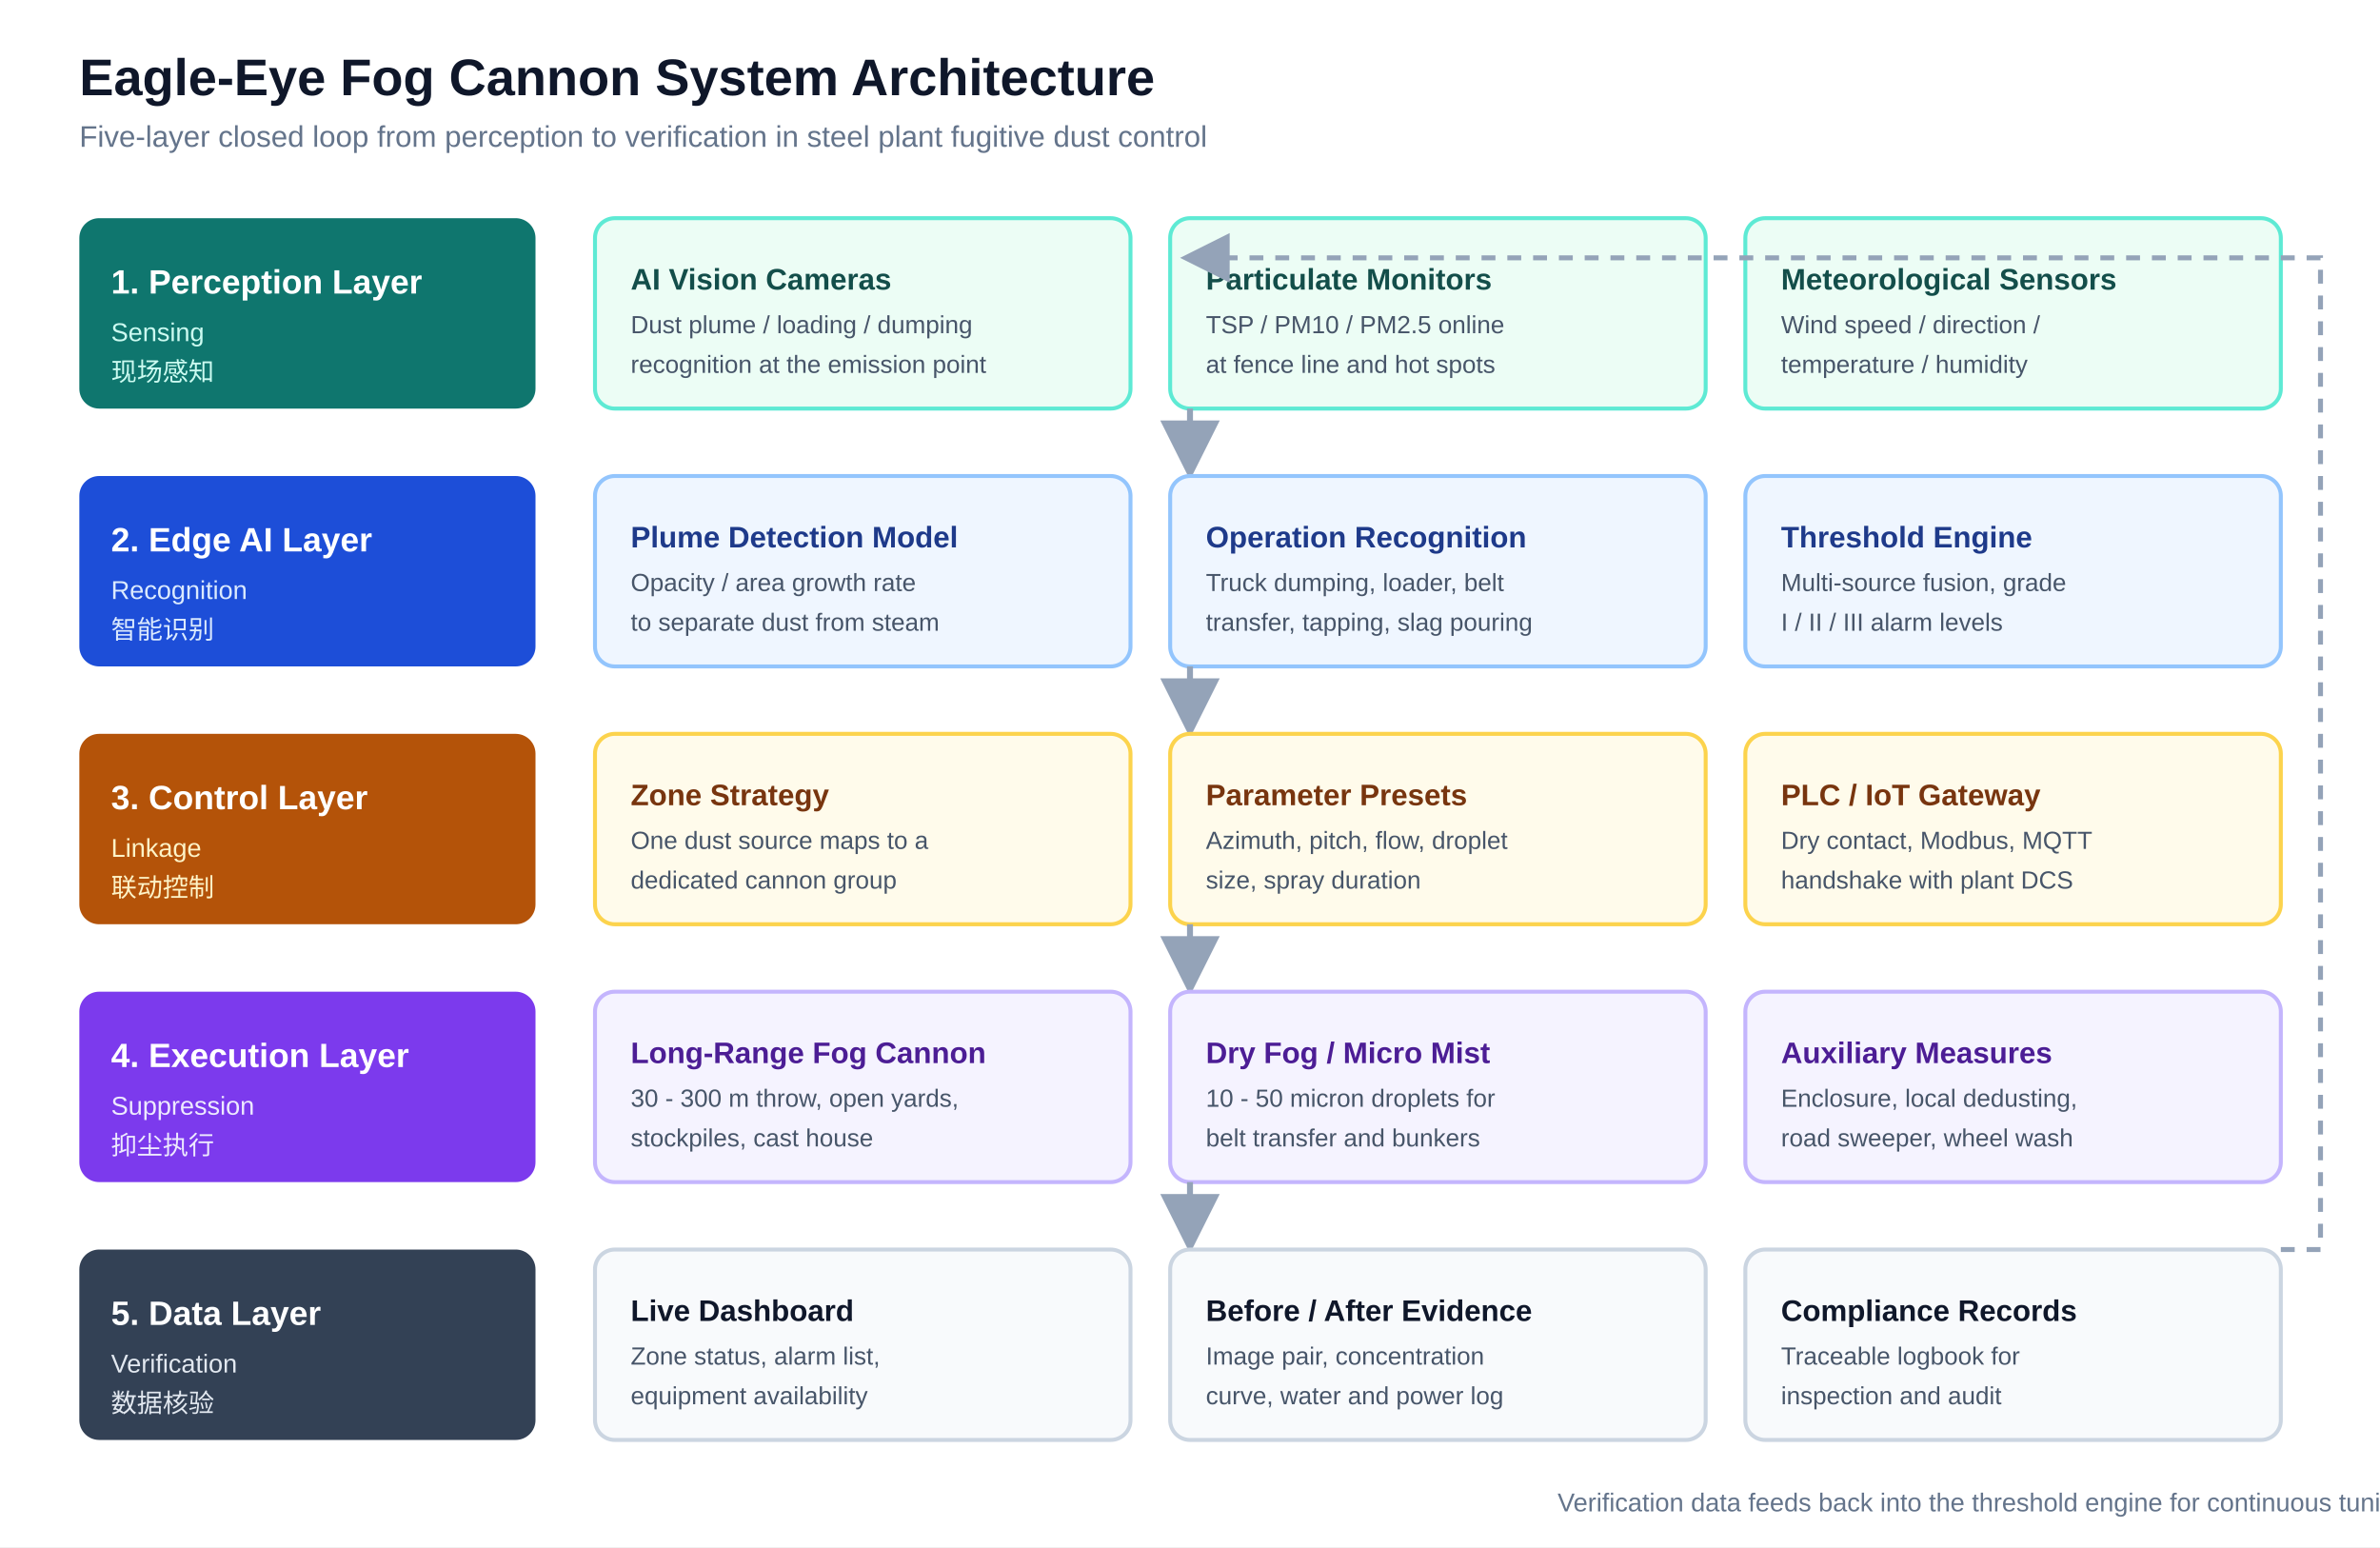
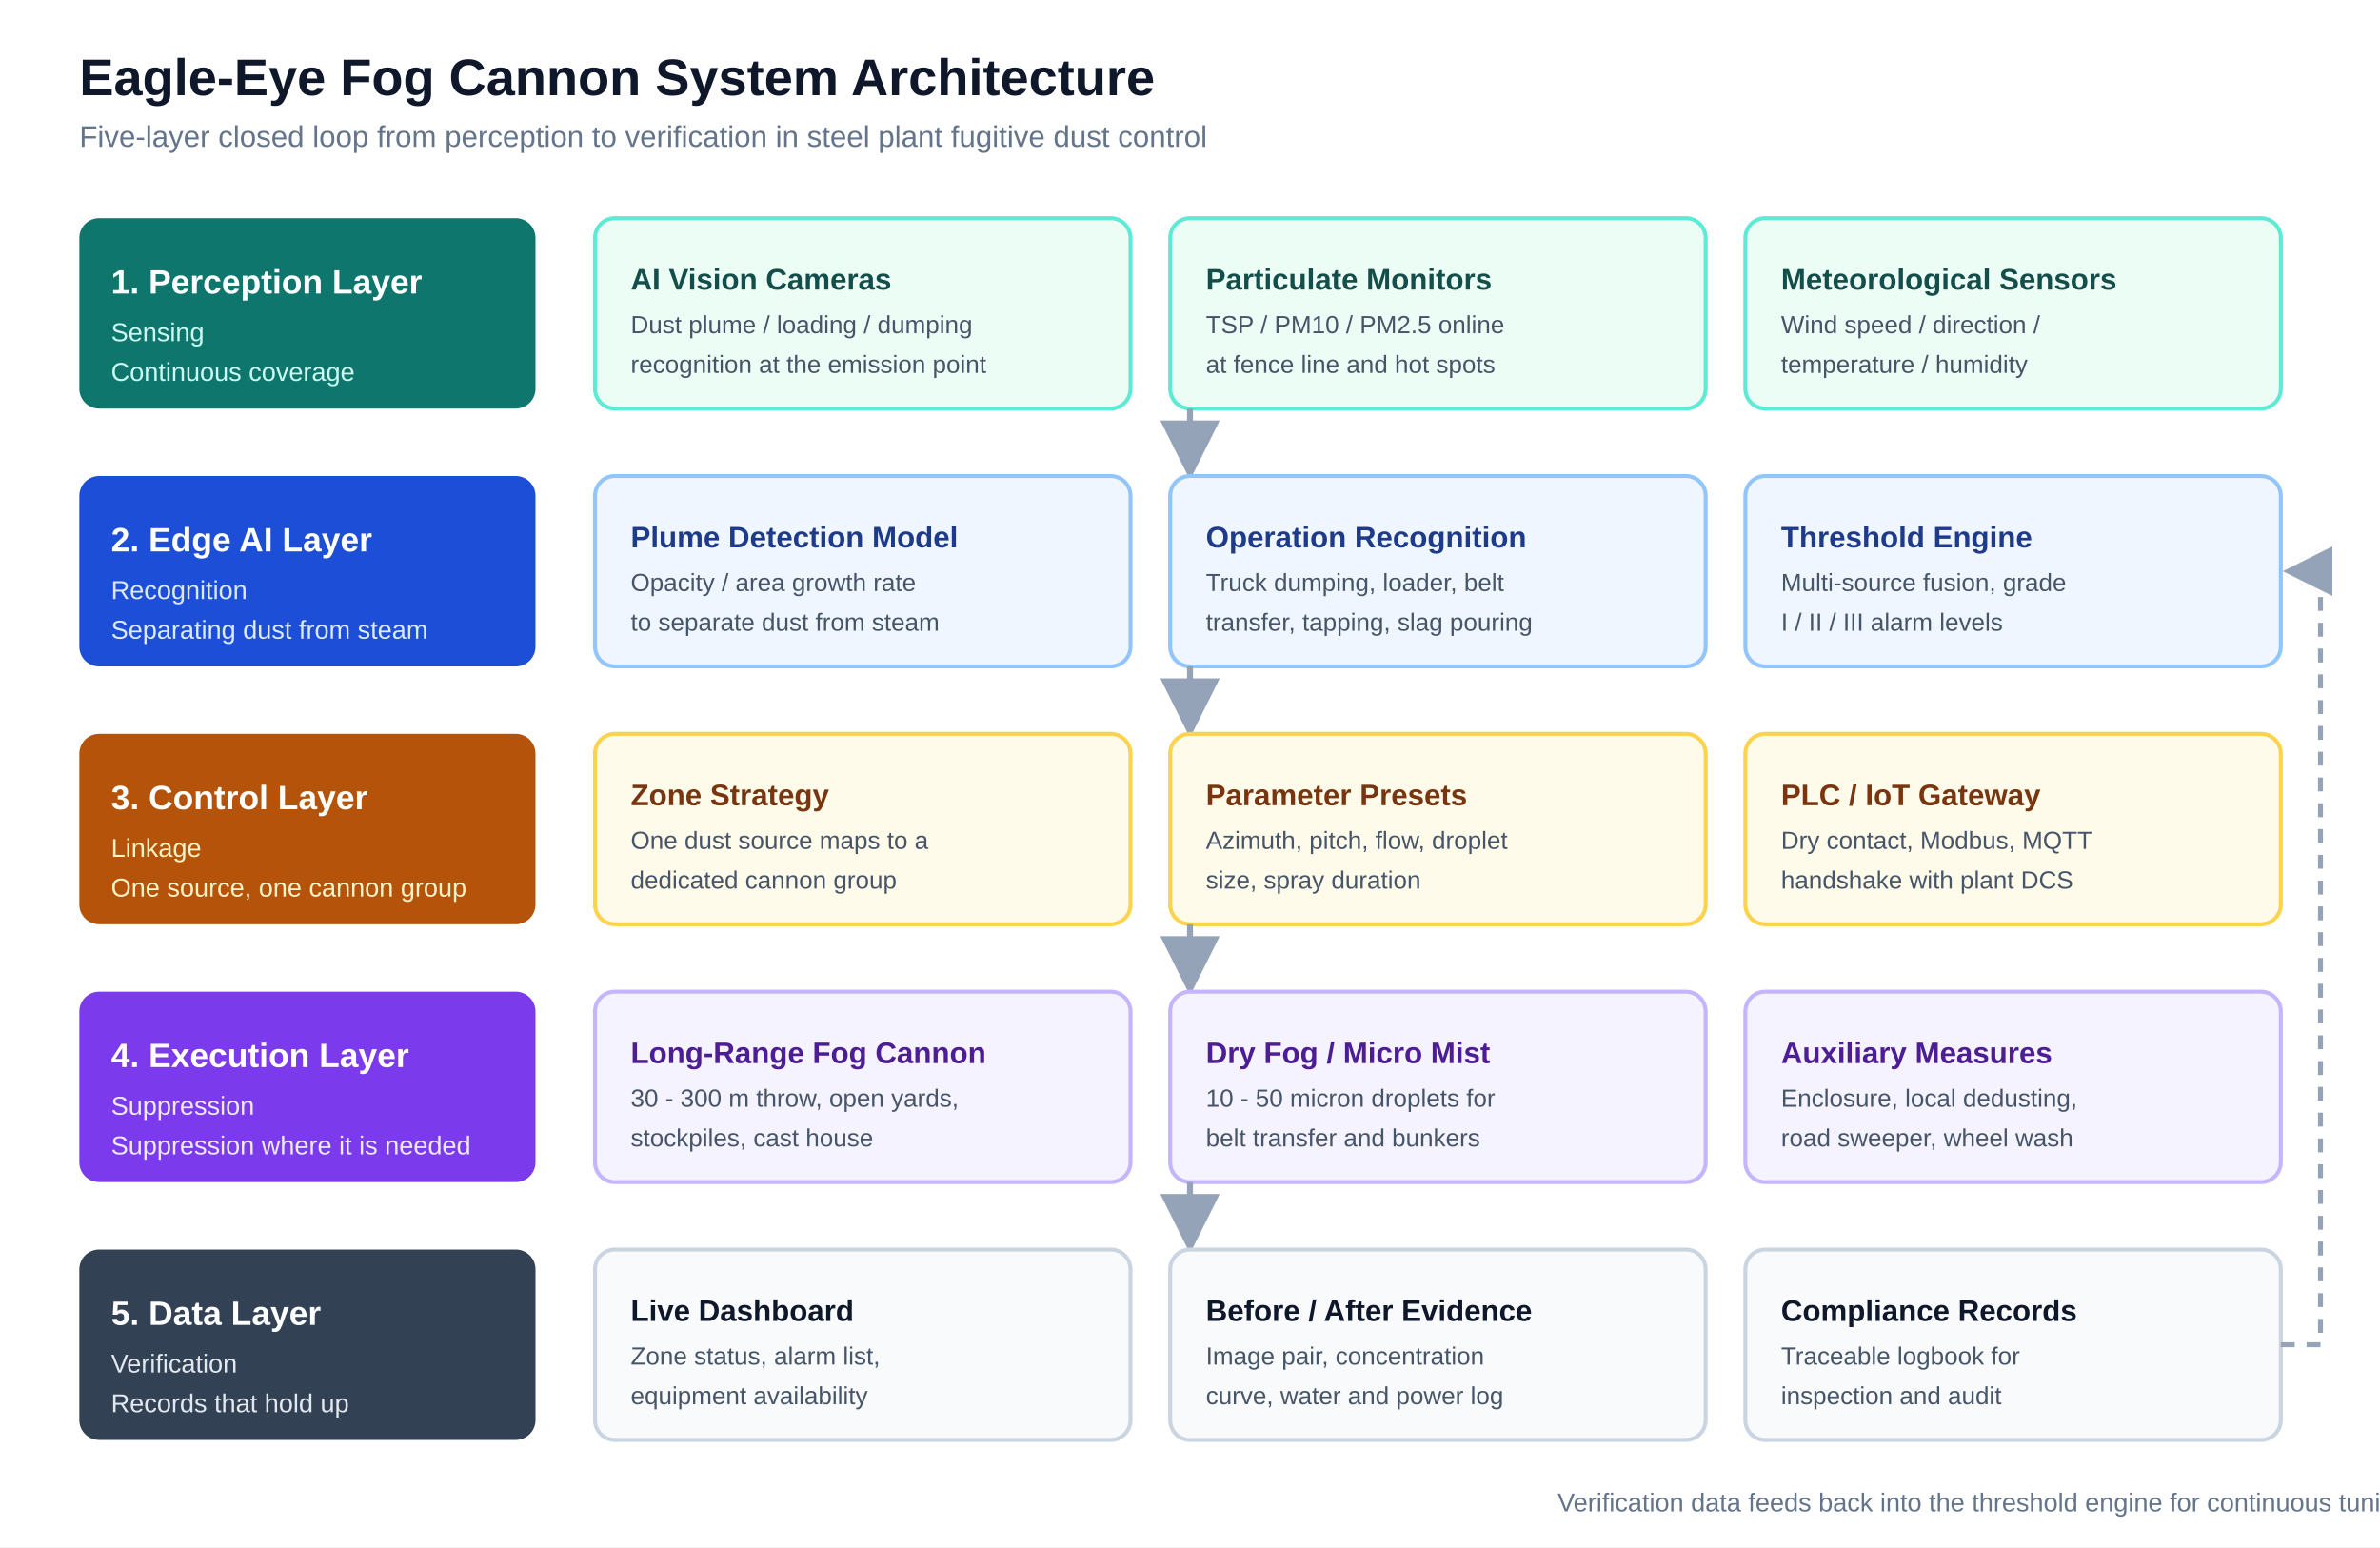
<svg xmlns="http://www.w3.org/2000/svg" viewBox="0 0 1200 780" width="1200" height="780" font-family="Helvetica Neue, Arial, sans-serif">
  <rect width="1200" height="780" fill="#ffffff" />
  <text x="40" y="48" font-size="26" font-weight="700" fill="#0f172a">Eagle-Eye Fog Cannon System Architecture</text>
  <text x="40" y="74" font-size="15" fill="#64748b">Five-layer closed loop from perception to verification in steel plant fugitive dust control</text>
  <rect x="40" y="110" width="230" height="96" rx="10" fill="#0f766e" />
  <text x="56" y="148" font-size="17" font-weight="700" fill="#ffffff">1. Perception Layer</text>
  <text x="56" y="172" font-size="13" fill="#ccfbf1">Sensing</text>
-   <text x="56" y="192" font-size="13" fill="#ccfbf1">现场感知</text>
+   <text x="56" y="192" font-size="13" fill="#ccfbf1">Continuous coverage</text>
  <rect x="300" y="110" width="270" height="96" rx="10" fill="#ecfdf5" stroke="#5eead4" stroke-width="2" />
  <text x="318" y="146" font-size="15" font-weight="700" fill="#134e4a">AI Vision Cameras</text>
  <text x="318" y="168" font-size="12.5" fill="#475569">Dust plume / loading / dumping</text>
  <text x="318" y="188" font-size="12.5" fill="#475569">recognition at the emission point</text>
  <rect x="590" y="110" width="270" height="96" rx="10" fill="#ecfdf5" stroke="#5eead4" stroke-width="2" />
  <text x="608" y="146" font-size="15" font-weight="700" fill="#134e4a">Particulate Monitors</text>
  <text x="608" y="168" font-size="12.5" fill="#475569">TSP / PM10 / PM2.5 online</text>
  <text x="608" y="188" font-size="12.5" fill="#475569">at fence line and hot spots</text>
  <rect x="880" y="110" width="270" height="96" rx="10" fill="#ecfdf5" stroke="#5eead4" stroke-width="2" />
  <text x="898" y="146" font-size="15" font-weight="700" fill="#134e4a">Meteorological Sensors</text>
  <text x="898" y="168" font-size="12.5" fill="#475569">Wind speed / direction /</text>
  <text x="898" y="188" font-size="12.5" fill="#475569">temperature / humidity</text>
  <path d="M600 206 L600 236" stroke="#94a3b8" stroke-width="3" marker-end="url(#a)" />
  <rect x="40" y="240" width="230" height="96" rx="10" fill="#1d4ed8" />
  <text x="56" y="278" font-size="17" font-weight="700" fill="#ffffff">2. Edge AI Layer</text>
  <text x="56" y="302" font-size="13" fill="#dbeafe">Recognition</text>
-   <text x="56" y="322" font-size="13" fill="#dbeafe">智能识别</text>
+   <text x="56" y="322" font-size="13" fill="#dbeafe">Separating dust from steam</text>
  <rect x="300" y="240" width="270" height="96" rx="10" fill="#eff6ff" stroke="#93c5fd" stroke-width="2" />
  <text x="318" y="276" font-size="15" font-weight="700" fill="#1e3a8a">Plume Detection Model</text>
  <text x="318" y="298" font-size="12.5" fill="#475569">Opacity / area growth rate</text>
  <text x="318" y="318" font-size="12.5" fill="#475569">to separate dust from steam</text>
  <rect x="590" y="240" width="270" height="96" rx="10" fill="#eff6ff" stroke="#93c5fd" stroke-width="2" />
  <text x="608" y="276" font-size="15" font-weight="700" fill="#1e3a8a">Operation Recognition</text>
  <text x="608" y="298" font-size="12.5" fill="#475569">Truck dumping, loader, belt</text>
  <text x="608" y="318" font-size="12.5" fill="#475569">transfer, tapping, slag pouring</text>
  <rect x="880" y="240" width="270" height="96" rx="10" fill="#eff6ff" stroke="#93c5fd" stroke-width="2" />
  <text x="898" y="276" font-size="15" font-weight="700" fill="#1e3a8a">Threshold Engine</text>
  <text x="898" y="298" font-size="12.5" fill="#475569">Multi-source fusion, grade</text>
  <text x="898" y="318" font-size="12.5" fill="#475569">I / II / III alarm levels</text>
  <path d="M600 336 L600 366" stroke="#94a3b8" stroke-width="3" marker-end="url(#a)" />
  <rect x="40" y="370" width="230" height="96" rx="10" fill="#b45309" />
  <text x="56" y="408" font-size="17" font-weight="700" fill="#ffffff">3. Control Layer</text>
  <text x="56" y="432" font-size="13" fill="#fef3c7">Linkage</text>
-   <text x="56" y="452" font-size="13" fill="#fef3c7">联动控制</text>
+   <text x="56" y="452" font-size="13" fill="#fef3c7">One source, one cannon group</text>
  <rect x="300" y="370" width="270" height="96" rx="10" fill="#fffbeb" stroke="#fcd34d" stroke-width="2" />
  <text x="318" y="406" font-size="15" font-weight="700" fill="#78350f">Zone Strategy</text>
  <text x="318" y="428" font-size="12.5" fill="#475569">One dust source maps to a</text>
  <text x="318" y="448" font-size="12.5" fill="#475569">dedicated cannon group</text>
  <rect x="590" y="370" width="270" height="96" rx="10" fill="#fffbeb" stroke="#fcd34d" stroke-width="2" />
  <text x="608" y="406" font-size="15" font-weight="700" fill="#78350f">Parameter Presets</text>
  <text x="608" y="428" font-size="12.5" fill="#475569">Azimuth, pitch, flow, droplet</text>
  <text x="608" y="448" font-size="12.5" fill="#475569">size, spray duration</text>
  <rect x="880" y="370" width="270" height="96" rx="10" fill="#fffbeb" stroke="#fcd34d" stroke-width="2" />
  <text x="898" y="406" font-size="15" font-weight="700" fill="#78350f">PLC / IoT Gateway</text>
  <text x="898" y="428" font-size="12.5" fill="#475569">Dry contact, Modbus, MQTT</text>
  <text x="898" y="448" font-size="12.5" fill="#475569">handshake with plant DCS</text>
  <path d="M600 466 L600 496" stroke="#94a3b8" stroke-width="3" marker-end="url(#a)" />
  <rect x="40" y="500" width="230" height="96" rx="10" fill="#7c3aed" />
  <text x="56" y="538" font-size="17" font-weight="700" fill="#ffffff">4. Execution Layer</text>
  <text x="56" y="562" font-size="13" fill="#ede9fe">Suppression</text>
-   <text x="56" y="582" font-size="13" fill="#ede9fe">抑尘执行</text>
+   <text x="56" y="582" font-size="13" fill="#ede9fe">Suppression where it is needed</text>
  <rect x="300" y="500" width="270" height="96" rx="10" fill="#f5f3ff" stroke="#c4b5fd" stroke-width="2" />
  <text x="318" y="536" font-size="15" font-weight="700" fill="#4c1d95">Long-Range Fog Cannon</text>
  <text x="318" y="558" font-size="12.5" fill="#475569">30 - 300 m throw, open yards,</text>
  <text x="318" y="578" font-size="12.5" fill="#475569">stockpiles, cast house</text>
  <rect x="590" y="500" width="270" height="96" rx="10" fill="#f5f3ff" stroke="#c4b5fd" stroke-width="2" />
  <text x="608" y="536" font-size="15" font-weight="700" fill="#4c1d95">Dry Fog / Micro Mist</text>
  <text x="608" y="558" font-size="12.5" fill="#475569">10 - 50 micron droplets for</text>
  <text x="608" y="578" font-size="12.5" fill="#475569">belt transfer and bunkers</text>
  <rect x="880" y="500" width="270" height="96" rx="10" fill="#f5f3ff" stroke="#c4b5fd" stroke-width="2" />
  <text x="898" y="536" font-size="15" font-weight="700" fill="#4c1d95">Auxiliary Measures</text>
  <text x="898" y="558" font-size="12.5" fill="#475569">Enclosure, local dedusting,</text>
  <text x="898" y="578" font-size="12.5" fill="#475569">road sweeper, wheel wash</text>
  <path d="M600 596 L600 626" stroke="#94a3b8" stroke-width="3" marker-end="url(#a)" />
  <rect x="40" y="630" width="230" height="96" rx="10" fill="#334155" />
  <text x="56" y="668" font-size="17" font-weight="700" fill="#ffffff">5. Data Layer</text>
  <text x="56" y="692" font-size="13" fill="#e2e8f0">Verification</text>
-   <text x="56" y="712" font-size="13" fill="#e2e8f0">数据核验</text>
+   <text x="56" y="712" font-size="13" fill="#e2e8f0">Records that hold up</text>
  <rect x="300" y="630" width="270" height="96" rx="10" fill="#f8fafc" stroke="#cbd5e1" stroke-width="2" />
  <text x="318" y="666" font-size="15" font-weight="700" fill="#0f172a">Live Dashboard</text>
  <text x="318" y="688" font-size="12.5" fill="#475569">Zone status, alarm list,</text>
  <text x="318" y="708" font-size="12.5" fill="#475569">equipment availability</text>
  <rect x="590" y="630" width="270" height="96" rx="10" fill="#f8fafc" stroke="#cbd5e1" stroke-width="2" />
  <text x="608" y="666" font-size="15" font-weight="700" fill="#0f172a">Before / After Evidence</text>
  <text x="608" y="688" font-size="12.5" fill="#475569">Image pair, concentration</text>
  <text x="608" y="708" font-size="12.5" fill="#475569">curve, water and power log</text>
  <rect x="880" y="630" width="270" height="96" rx="10" fill="#f8fafc" stroke="#cbd5e1" stroke-width="2" />
  <text x="898" y="666" font-size="15" font-weight="700" fill="#0f172a">Compliance Records</text>
  <text x="898" y="688" font-size="12.5" fill="#475569">Traceable logbook for</text>
  <text x="898" y="708" font-size="12.5" fill="#475569">inspection and audit</text>
-   <path d="M1150 630 L1170 630 L1170 130 L600 130" fill="none" stroke="#94a3b8" stroke-width="2.5" stroke-dasharray="7 6" marker-end="url(#a)" />
+   <path d="M1150 678 L1170 678 L1170 288 L1156 288" fill="none" stroke="#94a3b8" stroke-width="2.5" stroke-dasharray="7 6" marker-end="url(#a)" />
  <text x="1000" y="762" font-size="13" fill="#64748b" text-anchor="middle">Verification data feeds back into the threshold engine for continuous tuning</text>
  <defs>
    <marker id="a" markerWidth="10" markerHeight="10" refX="8" refY="5" orient="auto">
      <path d="M0 0 L10 5 L0 10 z" fill="#94a3b8" />
    </marker>
  </defs>
</svg>
